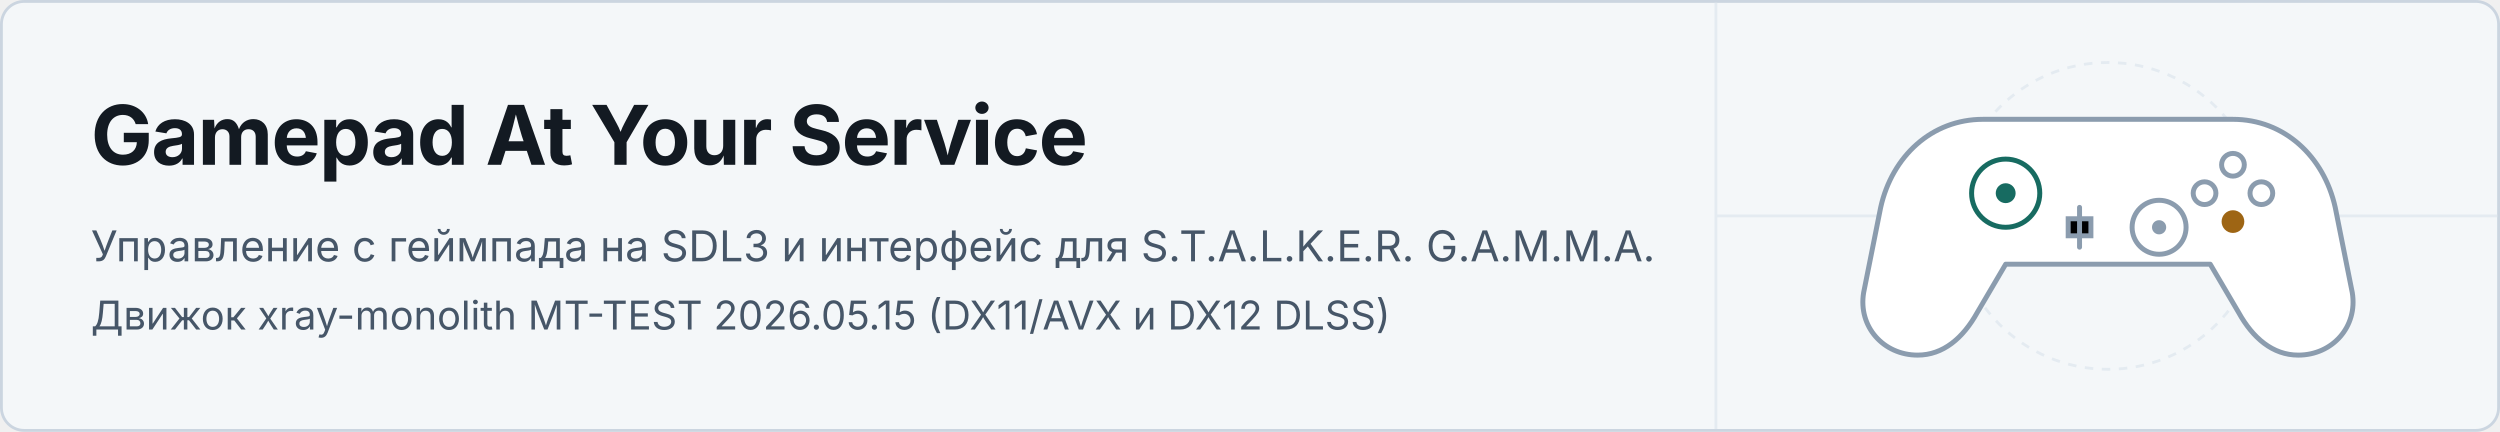
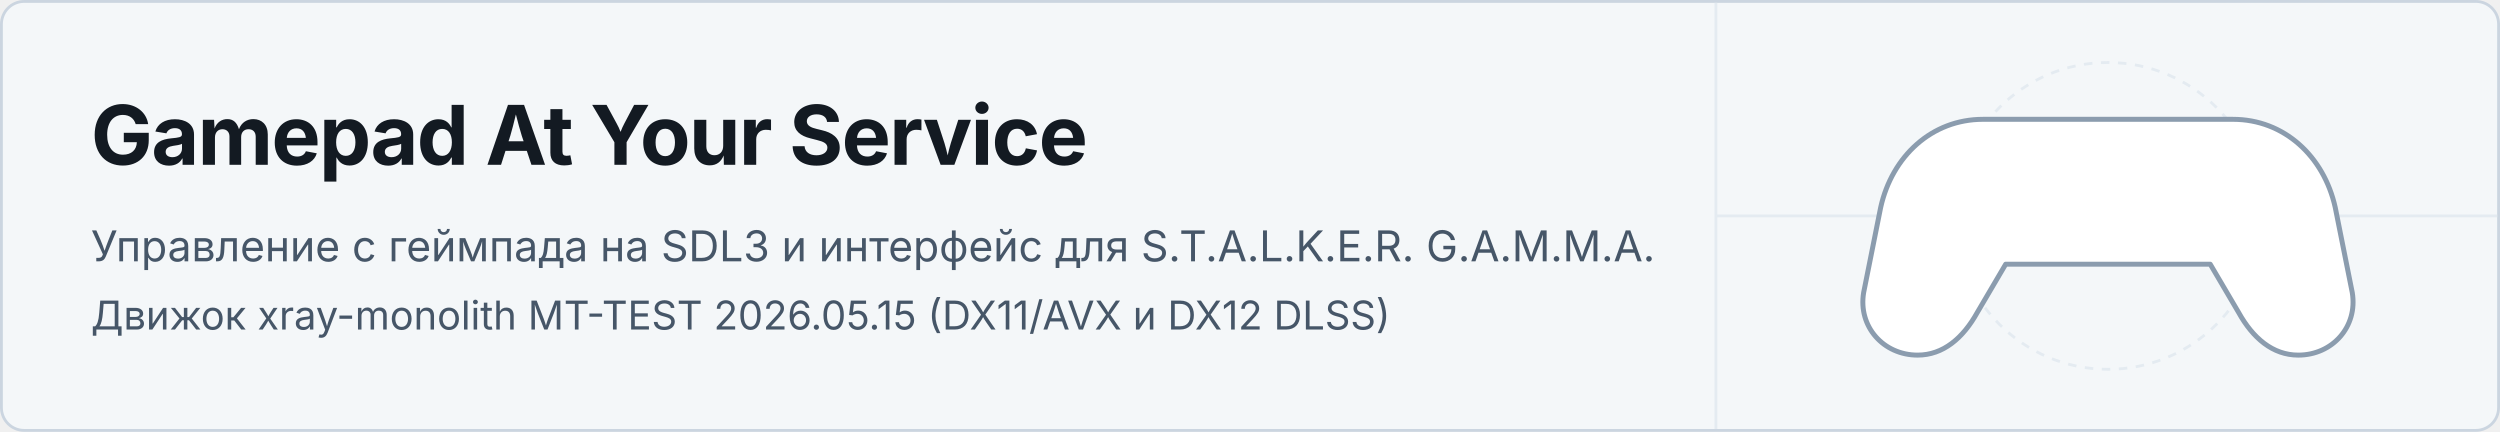
<svg xmlns="http://www.w3.org/2000/svg" width="880" height="152" viewBox="0 0 880 152" role="img" aria-label="Gamepad At Your Service">
  <rect x="0.5" y="0.5" width="879" height="151" rx="8" fill="#F4F7F9" stroke="#CBD5E0" stroke-width="1" />
  <line x1="604" y1="1" x2="604" y2="151" stroke="#E4EBF1" stroke-width="1" />
  <line x1="604" y1="76" x2="879" y2="76" stroke="#E4EBF1" stroke-width="1" />
  <circle cx="742" cy="76" r="54" fill="none" stroke="#E4EBF1" stroke-width="1" stroke-dasharray="3 3" />
  <text x="32" y="58" fill="#131A22" font-family="-apple-system, BlinkMacSystemFont, 'Segoe UI', system-ui, sans-serif" font-size="29" font-weight="700" letter-spacing="-0.5">Gamepad At Your Service</text>
  <text x="32" y="92" fill="#465668" font-family="-apple-system, BlinkMacSystemFont, 'Segoe UI', system-ui, sans-serif" font-size="15" font-weight="400">Управление с геймпада на SDL3 и интерфейс для S.T.A.L.K.E.R. G.A.M.M.A.</text>
  <text x="32" y="116" fill="#465668" font-family="-apple-system, BlinkMacSystemFont, 'Segoe UI', system-ui, sans-serif" font-size="14" font-weight="400">Движок xray-monolith MT-TEST 2026.05.15 (DX11/AVX и DX12 DLSS)</text>
  <g transform="translate(654, 24)">
    <path d="M44,18 L132,18 C150,18 164,31 168,49 L174,79 C176,91 167,101 155,101 C146,101 139,95 134,86 L124,69 L52,69 L42,86 C37,95 30,101 21,101 C9,101 0,91 2,79 L8,49 C12,31 26,18 44,18 Z" fill="#FFFFFF" stroke="#8B9CAE" stroke-width="1.75" stroke-linejoin="round" />
-     <circle cx="52" cy="44" r="12" fill="none" stroke="#176B61" stroke-width="1.75" />
-     <circle cx="52" cy="44" r="3.5" fill="#176B61" />
-     <path d="M74,53 h8 v6 h-8 z M78,49 v14" stroke="#8B9CAE" stroke-width="1.75" stroke-linecap="round" />
-     <circle cx="106" cy="56" r="9.5" fill="none" stroke="#8B9CAE" stroke-width="1.75" />
-     <circle cx="106" cy="56" r="2.5" fill="#8B9CAE" />
-     <circle cx="132" cy="34" r="4" fill="none" stroke="#8B9CAE" stroke-width="1.75" />
-     <circle cx="142" cy="44" r="4" fill="none" stroke="#8B9CAE" stroke-width="1.75" />
-     <circle cx="122" cy="44" r="4" fill="none" stroke="#8B9CAE" stroke-width="1.75" />
-     <circle cx="132" cy="54" r="4" fill="#9E6514" />
  </g>
</svg>
